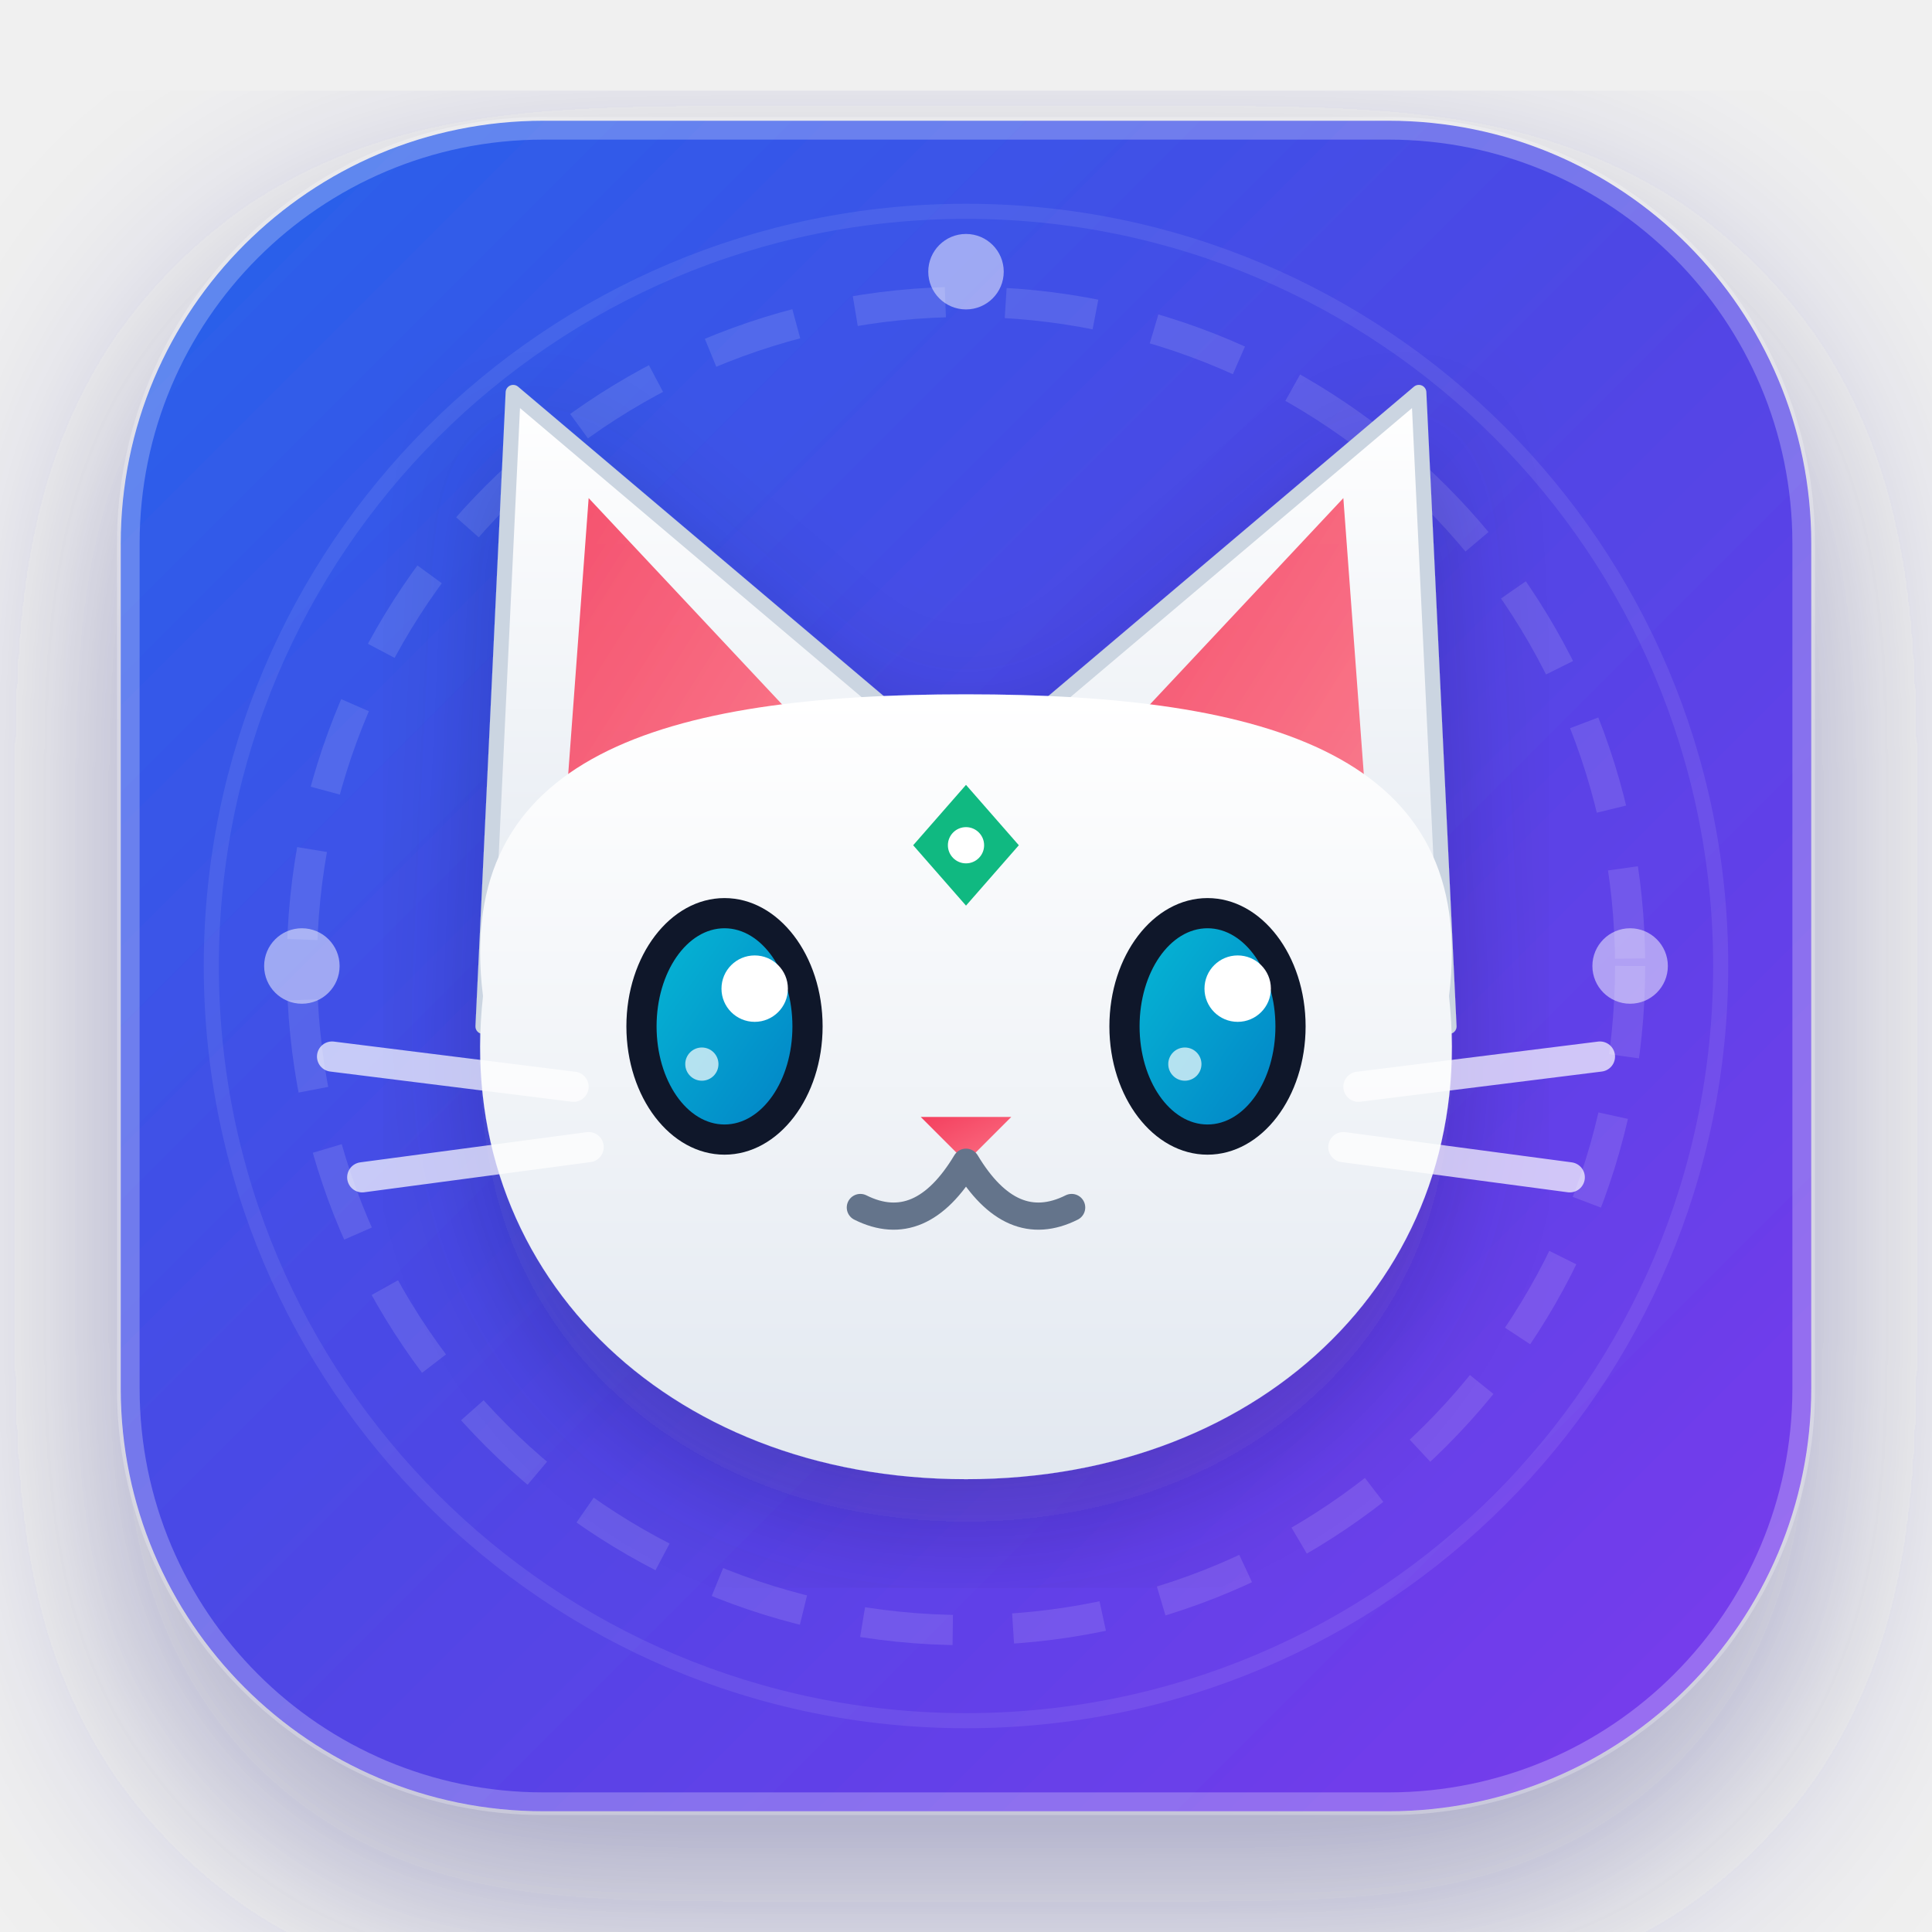
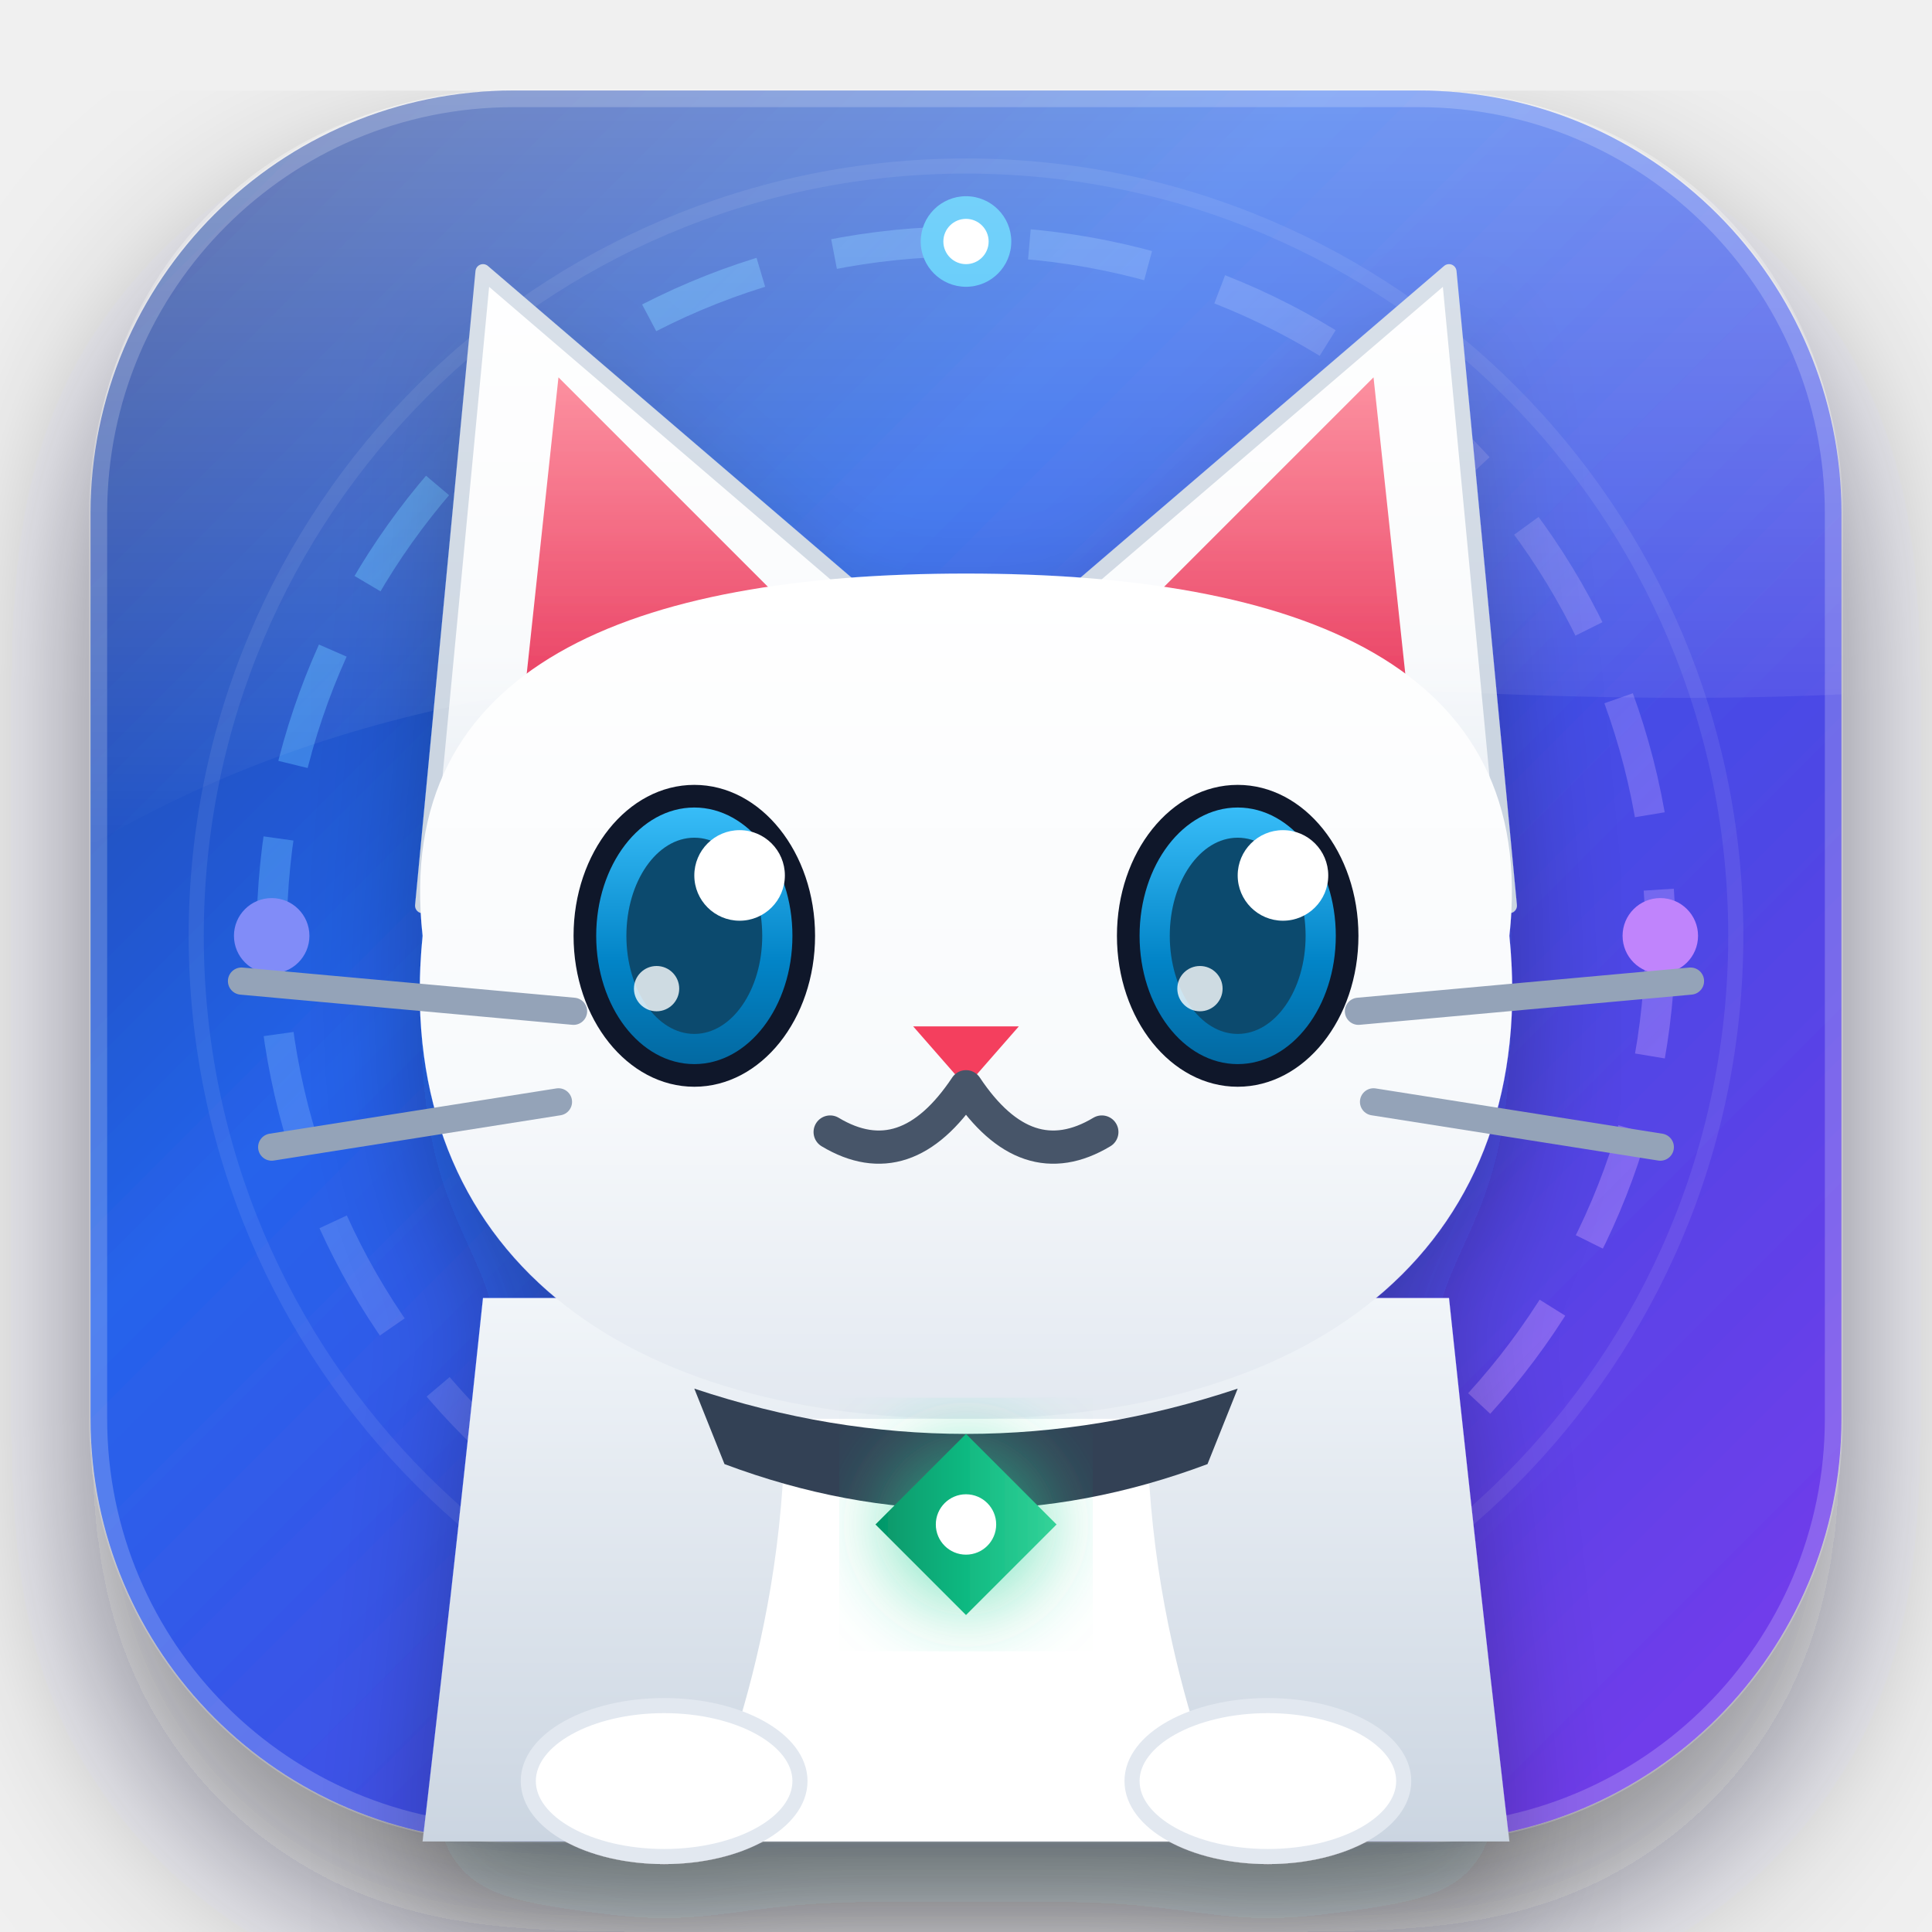
<svg xmlns="http://www.w3.org/2000/svg" viewBox="0 0 128 128" width="100%" height="100%">
  <defs>
-     <linearGradient id="gateGrad" x1="0%" y1="0%" x2="100%" y2="100%">
-       <stop offset="0%" stop-color="#2563eb" />
-       <stop offset="50%" stop-color="#4f46e5" />
+     <linearGradient id="bgGrad" x1="0%" y1="0%" x2="100%" y2="100%">
+       <stop offset="0%" stop-color="#1e3a8a" />
+       <stop offset="35%" stop-color="#2563eb" />
+       <stop offset="70%" stop-color="#4f46e5" />
      <stop offset="100%" stop-color="#7c3aed" />
    </linearGradient>
-     <linearGradient id="accentGrad" x1="0%" y1="0%" x2="100%" y2="100%">
-       <stop offset="0%" stop-color="#f43f5e" />
-       <stop offset="100%" stop-color="#fb7185" />
+     <linearGradient id="topGloss" x1="0%" y1="0%" x2="0%" y2="100%">
+       <stop offset="0%" stop-color="#ffffff" stop-opacity="0.35" />
+       <stop offset="100%" stop-color="#ffffff" stop-opacity="0.0" />
    </linearGradient>
-     <linearGradient id="headGrad" x1="0%" y1="0%" x2="0%" y2="100%">
+     <linearGradient id="catFur" x1="0%" y1="0%" x2="0%" y2="100%">
      <stop offset="0%" stop-color="#ffffff" />
+       <stop offset="60%" stop-color="#f8fafc" />
      <stop offset="100%" stop-color="#e2e8f0" />
    </linearGradient>
-     <linearGradient id="eyeGrad" x1="0%" y1="0%" x2="100%" y2="100%">
-       <stop offset="0%" stop-color="#06b6d4" />
-       <stop offset="100%" stop-color="#0284c7" />
+     <linearGradient id="catBody" x1="0%" y1="0%" x2="0%" y2="100%">
+       <stop offset="0%" stop-color="#f1f5f9" />
+       <stop offset="100%" stop-color="#cbd5e1" />
    </linearGradient>
-     <filter id="badgeShadow" x="-10%" y="-10%" width="120%" height="120%">
-       <feDropShadow dx="0" dy="6" stdDeviation="8" flood-color="#312e81" flood-opacity="0.4" />
+     <linearGradient id="earPink" x1="0%" y1="0%" x2="0%" y2="100%">
+       <stop offset="0%" stop-color="#fb7185" />
+       <stop offset="100%" stop-color="#e11d48" />
+     </linearGradient>
+     <linearGradient id="eyeGrad" x1="0%" y1="0%" x2="0%" y2="100%">
+       <stop offset="0%" stop-color="#38bdf8" />
+       <stop offset="60%" stop-color="#0284c7" />
+       <stop offset="100%" stop-color="#0369a1" />
+     </linearGradient>
+     <linearGradient id="ringGrad" x1="0%" y1="0%" x2="100%" y2="100%">
+       <stop offset="0%" stop-color="#38bdf8" stop-opacity="0.6" />
+       <stop offset="50%" stop-color="#818cf8" stop-opacity="0.4" />
+       <stop offset="100%" stop-color="#c084fc" stop-opacity="0.6" />
+     </linearGradient>
+     <linearGradient id="collarGrad" x1="0%" y1="0%" x2="100%" y2="0%">
+       <stop offset="0%" stop-color="#059669" />
+       <stop offset="50%" stop-color="#10b981" />
+       <stop offset="100%" stop-color="#34d399" />
+     </linearGradient>
+     <filter id="shadowSquircle" x="-10%" y="-10%" width="120%" height="120%">
+       <feDropShadow dx="0" dy="6" stdDeviation="6" flood-color="#0f172a" flood-opacity="0.5" />
    </filter>
-     <filter id="headShadow" x="-10%" y="-10%" width="120%" height="120%">
-       <feDropShadow dx="0" dy="3" stdDeviation="4" flood-color="#1e1b4b" flood-opacity="0.25" />
+     <filter id="shadowCat" x="-10%" y="-10%" width="120%" height="120%">
+       <feDropShadow dx="0" dy="4" stdDeviation="4" flood-color="#0f172a" flood-opacity="0.3" />
+     </filter>
+     <filter id="glowJewel" x="-20%" y="-20%" width="140%" height="140%">
+       <feDropShadow dx="0" dy="0" stdDeviation="3" flood-color="#34d399" flood-opacity="0.8" />
    </filter>
  </defs>
-   <rect x="8" y="8" width="112" height="112" rx="28" fill="url(#gateGrad)" filter="url(#badgeShadow)" />
-   <rect x="8.5" y="8.5" width="111" height="111" rx="27.5" fill="none" stroke="rgba(255,255,255,0.25)" stroke-width="1.5" />
-   <circle cx="64" cy="64" r="44" fill="none" stroke="rgba(255,255,255,0.12)" stroke-width="2" stroke-dasharray="6 4" />
-   <circle cx="64" cy="64" r="50" fill="none" stroke="rgba(255,255,255,0.08)" stroke-width="1" />
-   <circle cx="64" cy="18" r="2.5" fill="rgba(255,255,255,0.5)" />
-   <circle cx="20" cy="64" r="2.5" fill="rgba(255,255,255,0.5)" />
-   <circle cx="108" cy="64" r="2.5" fill="rgba(255,255,255,0.5)" />
-   <g filter="url(#headShadow)">
-     <polygon points="32,68 34,26 60,48" fill="url(#headGrad)" stroke="#cbd5e1" stroke-width="1" stroke-linejoin="round" />
-     <polygon points="96,68 94,26 68,48" fill="url(#headGrad)" stroke="#cbd5e1" stroke-width="1" stroke-linejoin="round" />
-     <polygon points="37,60 39,33 54,49" fill="url(#accentGrad)" opacity="0.9" />
-     <polygon points="91,60 89,33 74,49" fill="url(#accentGrad)" opacity="0.9" />
-     <path d="M 32,66               C 30,50 44,46 64,46               C 84,46 98,50 96,66               C 98,84 84,98 64,98               C 44,98 30,84 32,66 Z" fill="url(#headGrad)" />
+   <rect x="6" y="6" width="116" height="116" rx="28" fill="url(#bgGrad)" filter="url(#shadowSquircle)" />
+   <rect x="6.5" y="6.5" width="115" height="115" rx="27.5" fill="none" stroke="rgba(255, 255, 255, 0.2)" stroke-width="1.2" />
+   <circle cx="64" cy="62" r="46" fill="none" stroke="url(#ringGrad)" stroke-width="2" stroke-dasharray="8 5" />
+   <circle cx="64" cy="62" r="51" fill="none" stroke="rgba(255, 255, 255, 0.08)" stroke-width="1" />
+   <circle cx="64" cy="16" r="3" fill="#38bdf8" />
+   <circle cx="64" cy="16" r="1.5" fill="#ffffff" />
+   <circle cx="18" cy="62" r="2.5" fill="#818cf8" />
+   <circle cx="110" cy="62" r="2.5" fill="#c084fc" />
+   <g filter="url(#shadowCat)">
+     <path d="M 28,60 L 32,18 L 60,42 Z" fill="url(#catFur)" stroke="#cbd5e1" stroke-width="1" stroke-linejoin="round" />
+     <path d="M 100,60 L 96,18 L 68,42 Z" fill="url(#catFur)" stroke="#cbd5e1" stroke-width="1" stroke-linejoin="round" />
+     <path d="M 34,53 L 37,25 L 55,43 Z" fill="url(#earPink)" />
+     <path d="M 94,53 L 91,25 L 73,43 Z" fill="url(#earPink)" />
+     <path d="M 32,86 C 30,105 28,122 28,122 L 100,122 C 100,122 98,105 96,86 Z" fill="url(#catBody)" />
+     <path d="M 28,62               C 26,44 42,38 64,38               C 86,38 102,44 100,62               C 102,82 88,94 64,94               C 40,94 26,82 28,62 Z" fill="url(#catFur)" />
+     <path d="M 52,94 C 52,110 46,122 46,122 L 82,122 C 82,122 76,110 76,94 Z" fill="#ffffff" />
+     <ellipse cx="44" cy="118" rx="9" ry="5" fill="#ffffff" stroke="#e2e8f0" stroke-width="1" />
+     <ellipse cx="84" cy="118" rx="9" ry="5" fill="#ffffff" stroke="#e2e8f0" stroke-width="1" />
  </g>
-   <ellipse cx="48" cy="68" rx="6.5" ry="8.5" fill="#0f172a" />
-   <ellipse cx="48" cy="68" rx="4.5" ry="6.5" fill="url(#eyeGrad)" />
-   <circle cx="50" cy="65.5" r="2.2" fill="#ffffff" />
-   <circle cx="46.5" cy="70.5" r="1.1" fill="#ffffff" opacity="0.7" />
-   <ellipse cx="80" cy="68" rx="6.5" ry="8.5" fill="#0f172a" />
-   <ellipse cx="80" cy="68" rx="4.5" ry="6.5" fill="url(#eyeGrad)" />
-   <circle cx="82" cy="65.5" r="2.2" fill="#ffffff" />
-   <circle cx="78.5" cy="70.5" r="1.1" fill="#ffffff" opacity="0.7" />
-   <polygon points="64,77 61,74 67,74" fill="url(#accentGrad)" />
-   <path d="M 64,77 Q 61,82 57,80 M 64,77 Q 67,82 71,80" fill="none" stroke="#64748b" stroke-width="1.8" stroke-linecap="round" />
-   <line x1="22" y1="70" x2="38" y2="72" stroke="rgba(255,255,255,0.7)" stroke-width="2" stroke-linecap="round" />
-   <line x1="24" y1="78" x2="39" y2="76" stroke="rgba(255,255,255,0.7)" stroke-width="2" stroke-linecap="round" />
-   <line x1="106" y1="70" x2="90" y2="72" stroke="rgba(255,255,255,0.7)" stroke-width="2" stroke-linecap="round" />
-   <line x1="104" y1="78" x2="89" y2="76" stroke="rgba(255,255,255,0.7)" stroke-width="2" stroke-linecap="round" />
-   <polygon points="64,52 67.5,56 64,60 60.5,56" fill="#10b981" />
-   <circle cx="64" cy="56" r="1.2" fill="#ffffff" />
+   <g>
+     <ellipse cx="46" cy="62" rx="8" ry="10" fill="#0f172a" />
+     <ellipse cx="46" cy="62" rx="6.5" ry="8.5" fill="url(#eyeGrad)" />
+     <ellipse cx="46" cy="62" rx="4.5" ry="6.5" fill="#0c4a6e" />
+     <circle cx="49" cy="58" r="3" fill="#ffffff" />
+     <circle cx="43.5" cy="65.5" r="1.5" fill="#ffffff" opacity="0.8" />
+   </g>
+   <g>
+     <ellipse cx="82" cy="62" rx="8" ry="10" fill="#0f172a" />
+     <ellipse cx="82" cy="62" rx="6.5" ry="8.5" fill="url(#eyeGrad)" />
+     <ellipse cx="82" cy="62" rx="4.5" ry="6.5" fill="#0c4a6e" />
+     <circle cx="85" cy="58" r="3" fill="#ffffff" />
+     <circle cx="79.5" cy="65.5" r="1.5" fill="#ffffff" opacity="0.8" />
+   </g>
+   <polygon points="64,72 60.5,68 67.5,68" fill="#f43f5e" />
+   <path d="M 64,72 Q 60,78 55,75 M 64,72 Q 68,78 73,75" fill="none" stroke="#475569" stroke-width="2.2" stroke-linecap="round" />
+   <line x1="38" y1="67" x2="16" y2="65" stroke="#94a3b8" stroke-width="1.8" stroke-linecap="round" />
+   <line x1="37" y1="73" x2="18" y2="76" stroke="#94a3b8" stroke-width="1.8" stroke-linecap="round" />
+   <line x1="90" y1="67" x2="112" y2="65" stroke="#94a3b8" stroke-width="1.8" stroke-linecap="round" />
+   <line x1="91" y1="73" x2="110" y2="76" stroke="#94a3b8" stroke-width="1.8" stroke-linecap="round" />
+   <path d="M 46,92 Q 64,98 82,92 L 80,97 Q 64,103 48,97 Z" fill="#334155" />
+   <g filter="url(#glowJewel)">
+     <polygon points="64,95 70,101 64,107 58,101" fill="url(#collarGrad)" />
+     <circle cx="64" cy="101" r="2" fill="#ffffff" />
+   </g>
+   <path d="M 6,34 C 6,18 18,6 34,6 L 94,6 C 110,6 122,18 122,34 L 122,46 C 80,48 40,36 6,56 Z" fill="url(#topGloss)" />
</svg>
